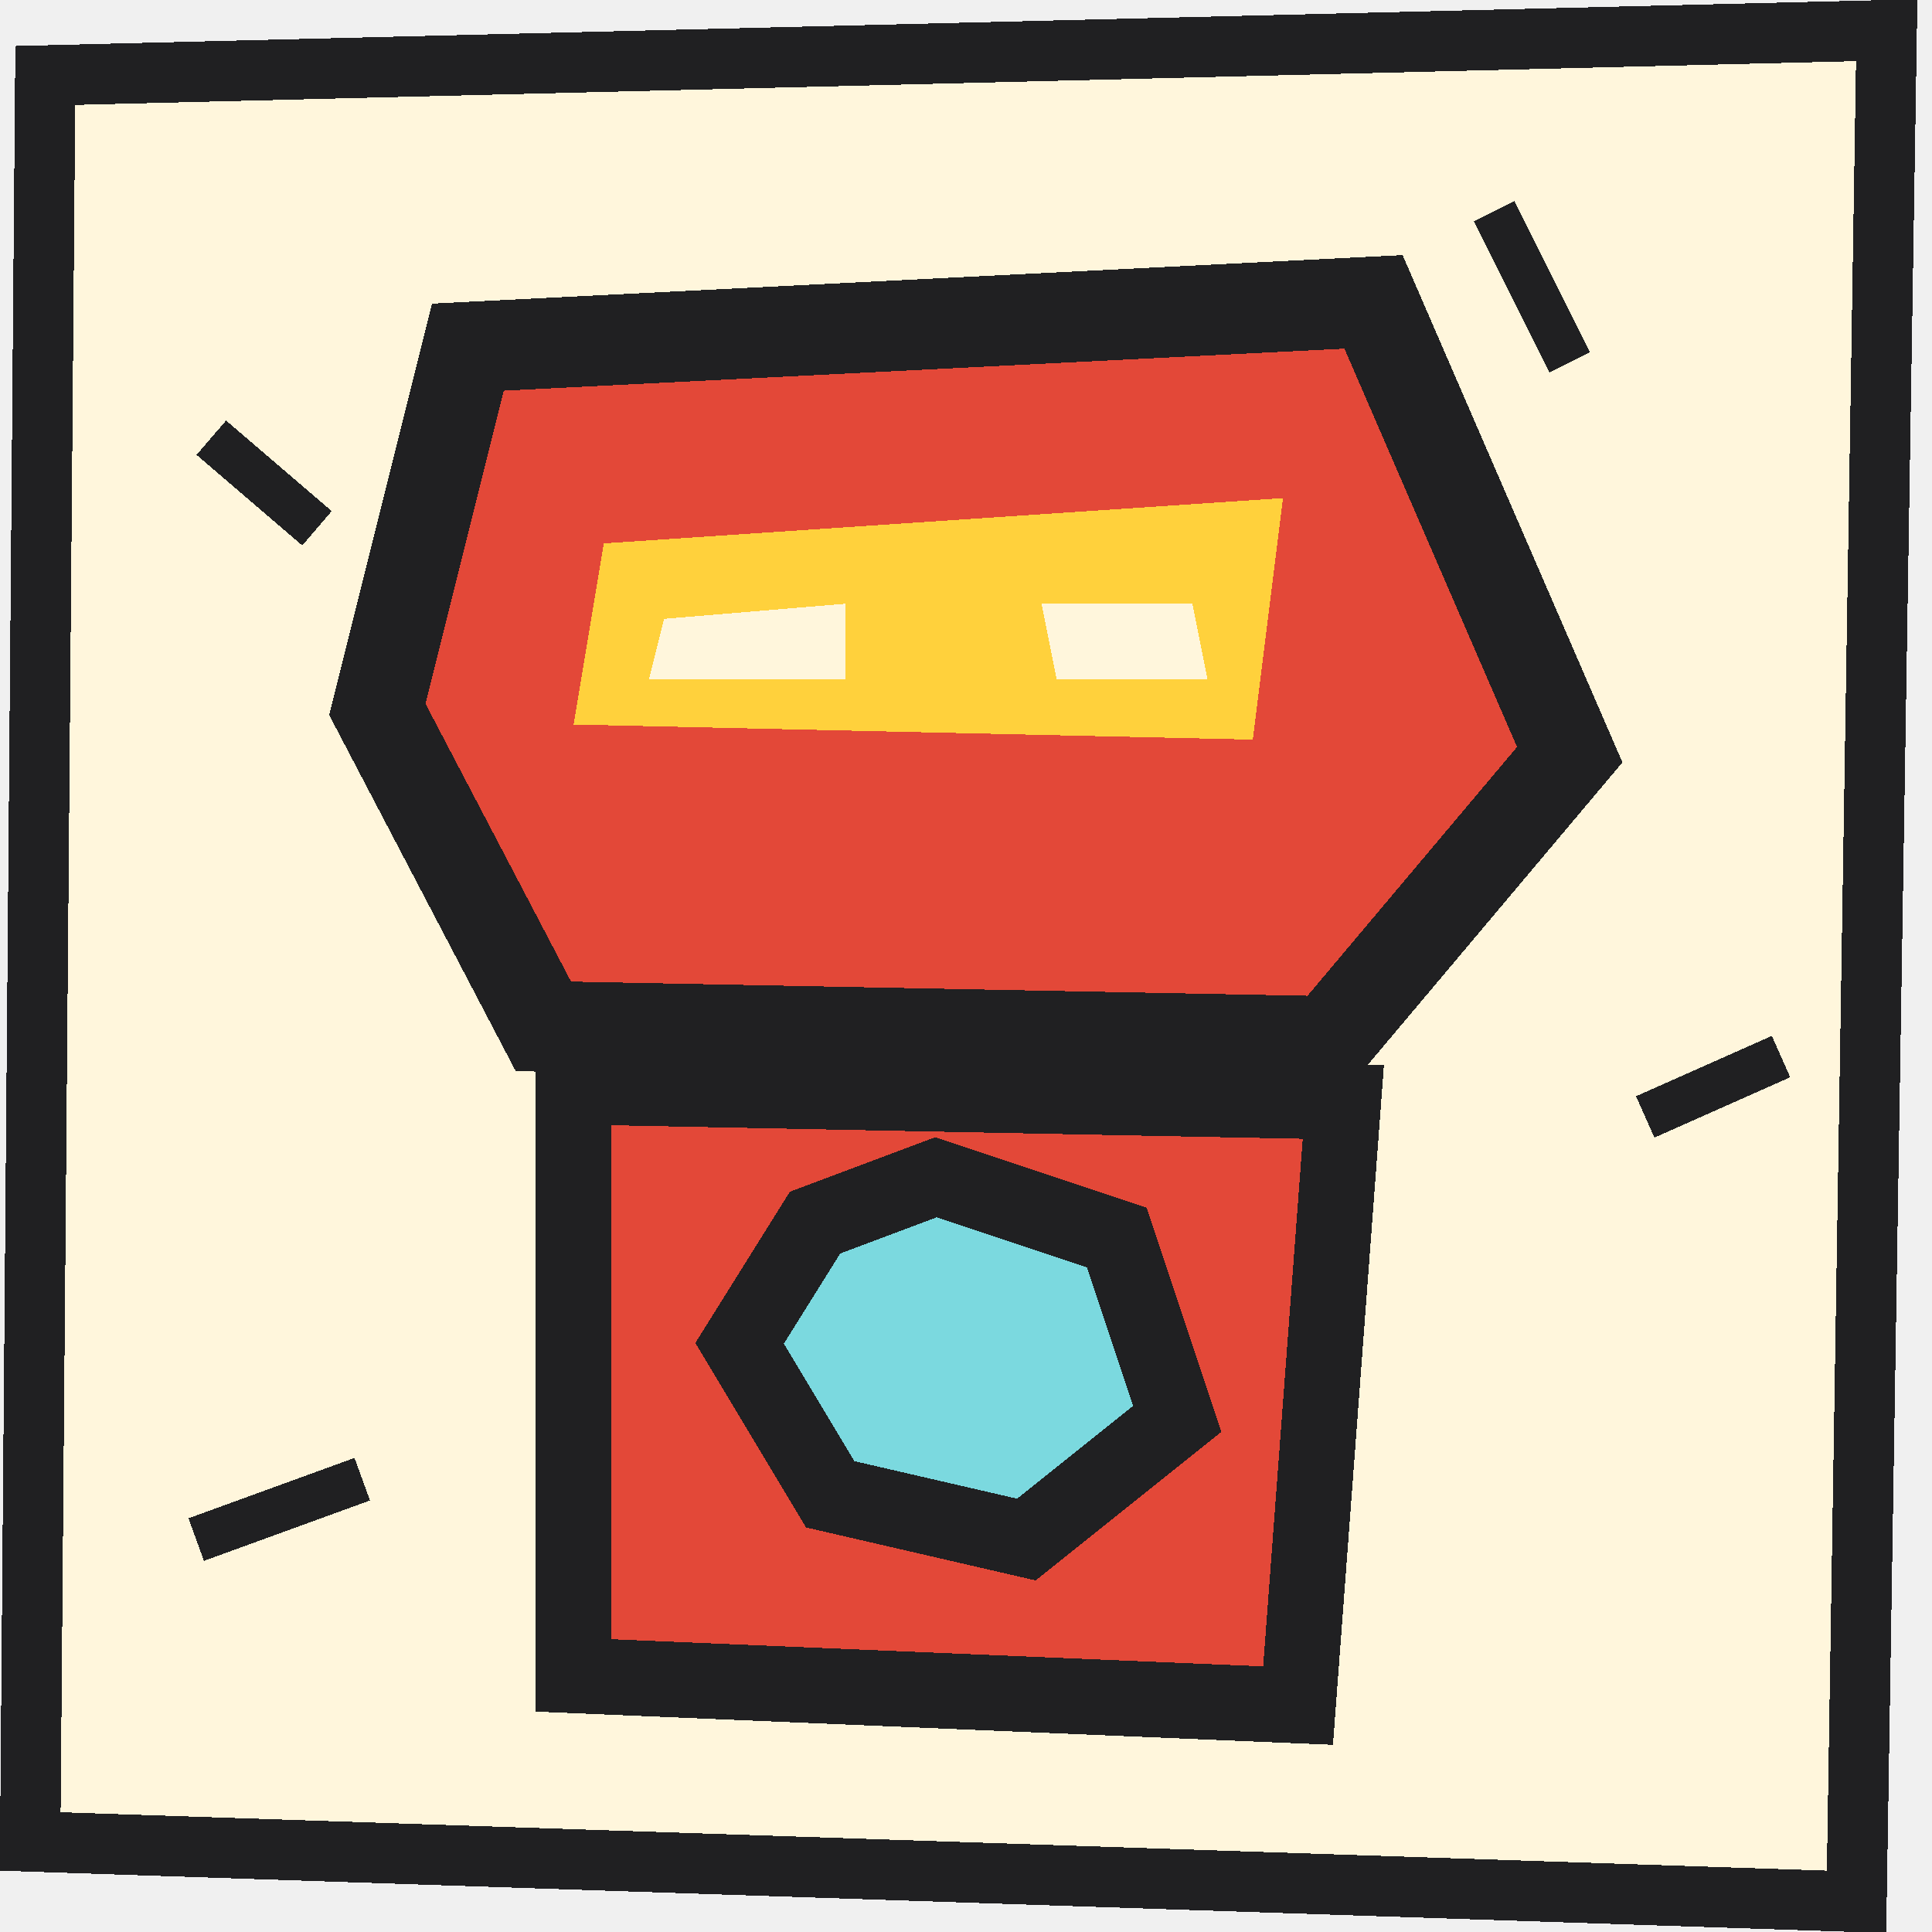
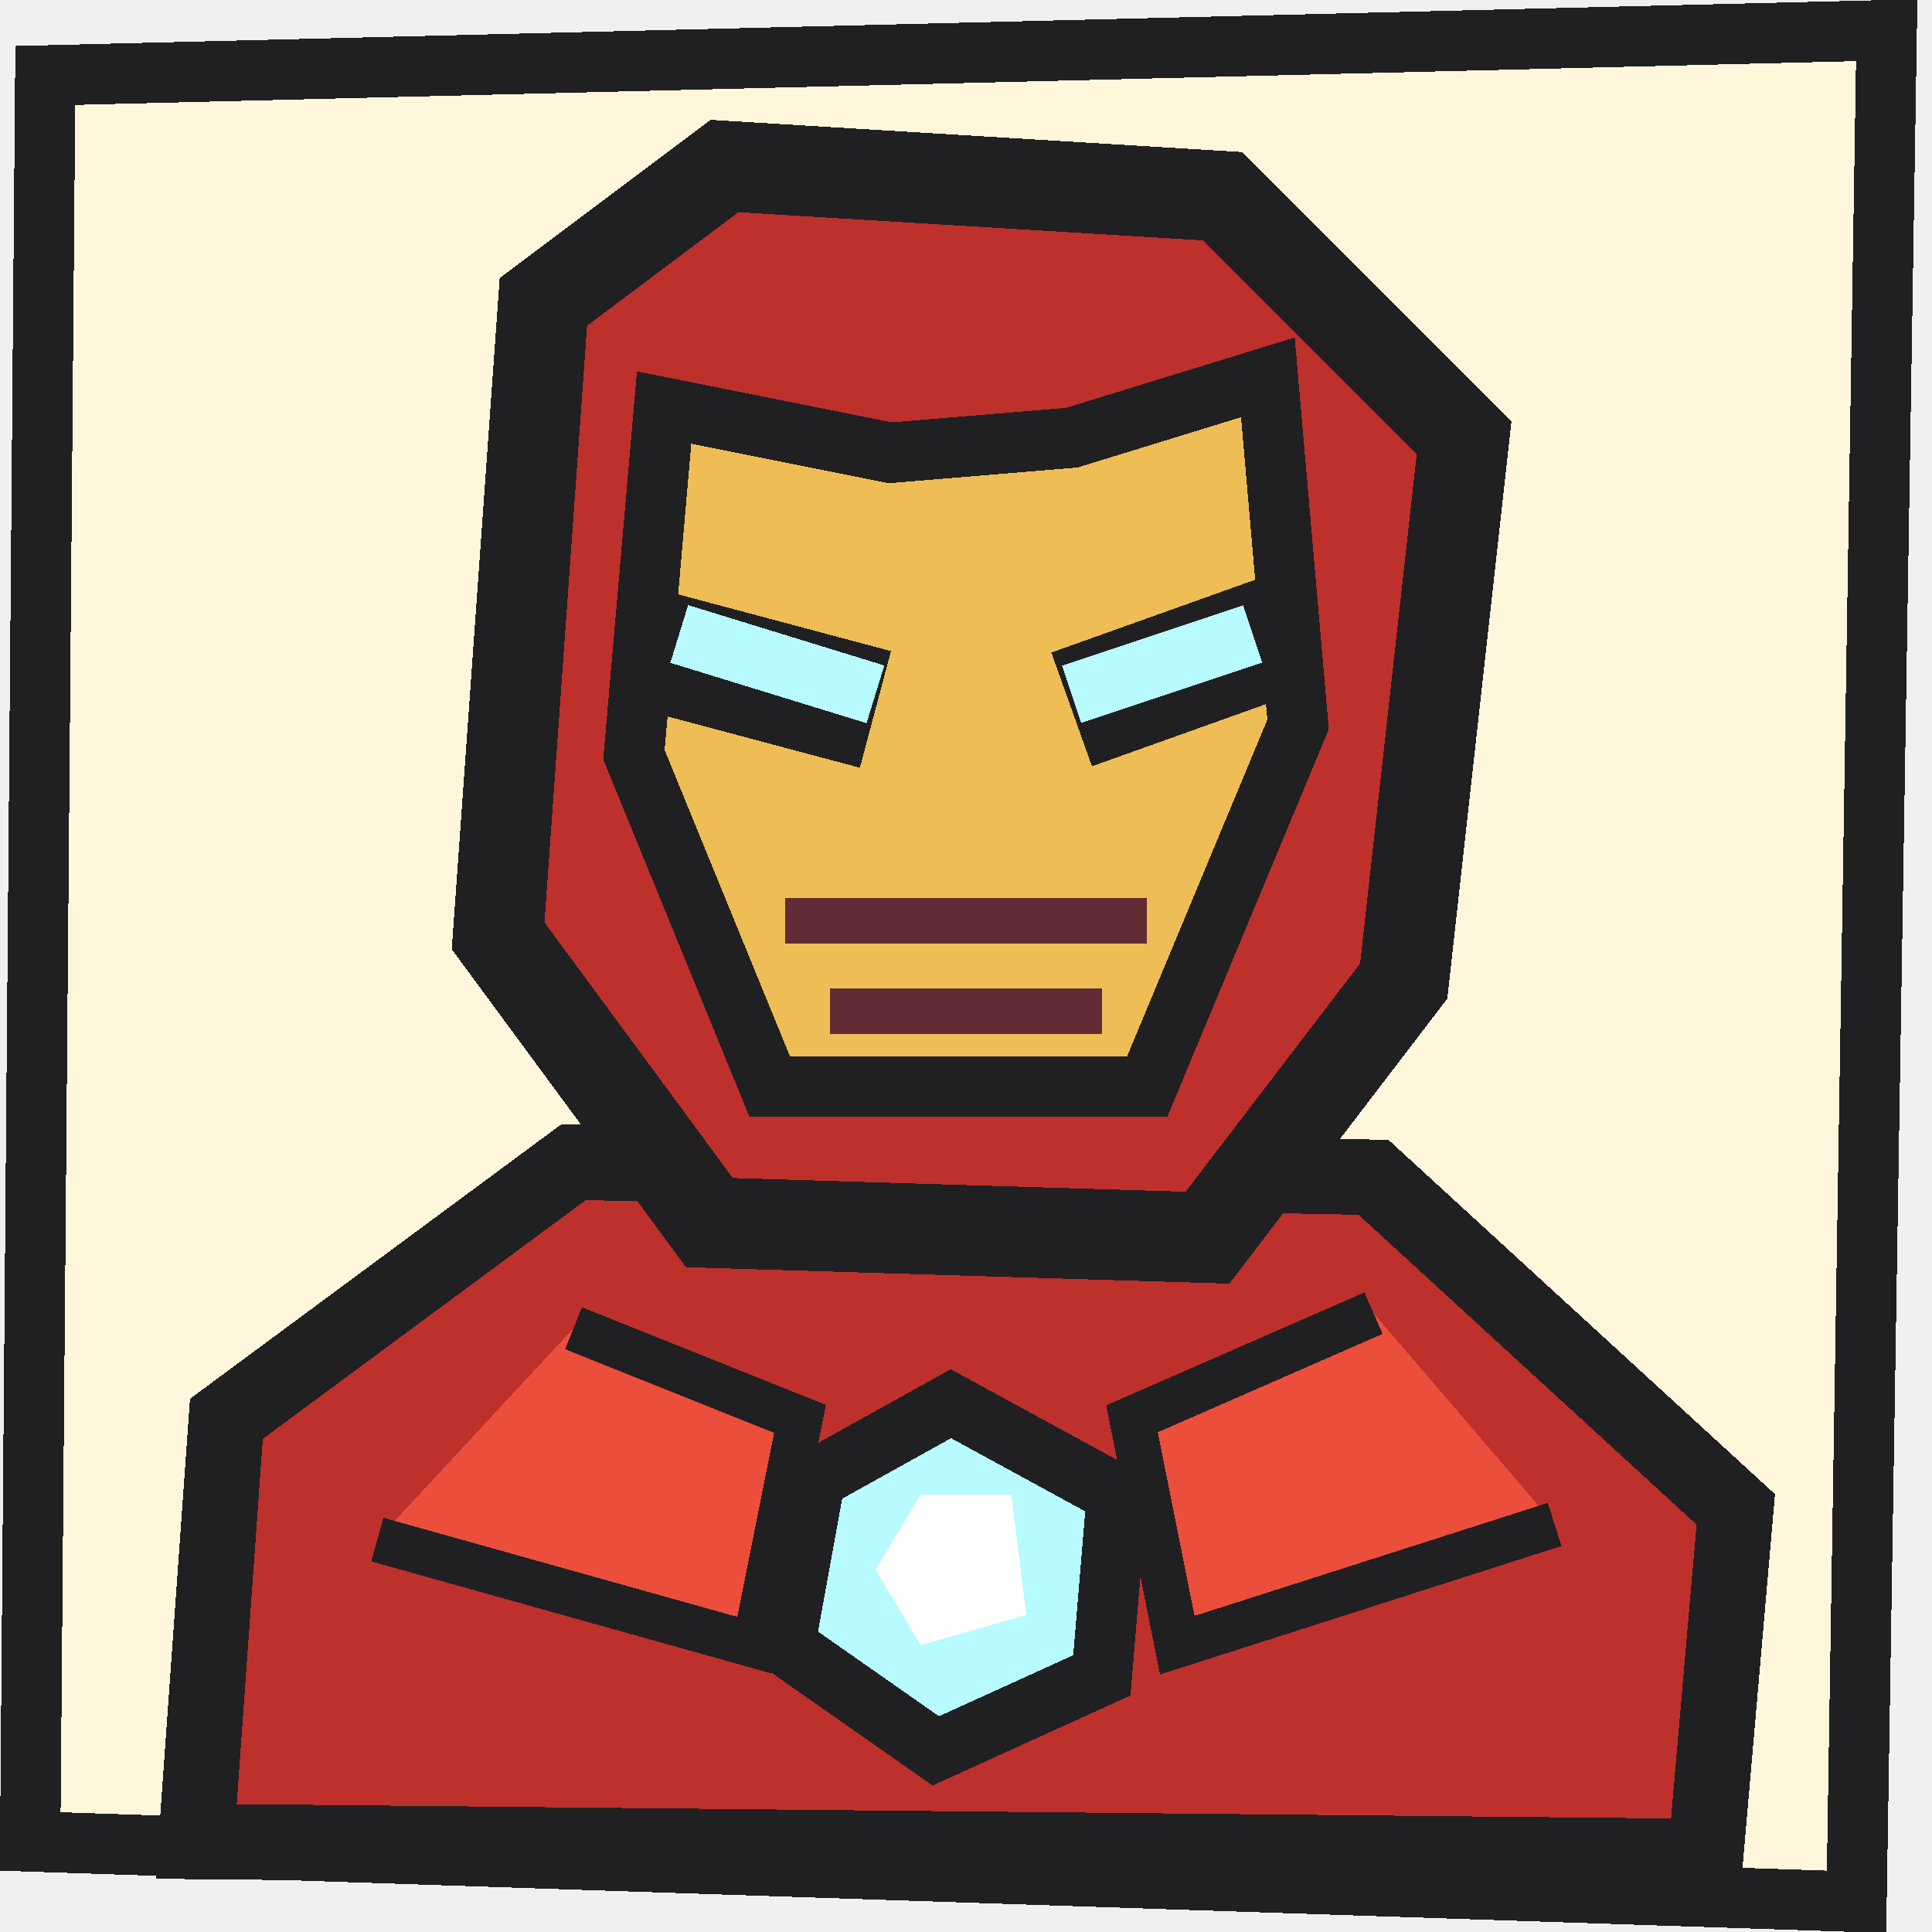
<svg xmlns="http://www.w3.org/2000/svg" width="128" height="128" viewBox="0 0 128 128" shape-rendering="crispEdges">
  <path d="M3 5L125 2 123 126 2 122Z" fill="#fff6dc" stroke="#202022" stroke-width="4" />
-   <path d="M31 23L91 20 104 50 88 69 36 68 25 47Z" fill="#e34838" stroke="#202022" stroke-width="6" />
-   <path d="M40 36L85 33 83 49 38 48Z" fill="#ffd13c" />
-   <path d="M44 41L56 40 56 45 43 45M69 40L79 40 80 45 70 45" fill="#fff6dc" />
-   <path d="M38 72L89 73 86 113 38 111Z" fill="#e34838" stroke="#202022" stroke-width="5" />
-   <path d="M62 78L74 82 78 94 68 102 55 99 49 89 54 81Z" fill="#7bd9df" stroke="#202022" stroke-width="5" />
-   <path d="M14 29L21 35M99 14L104 24M109 74L118 70M13 102L24 98" stroke="#202022" stroke-width="3" fill="none" />
+   <path d="M15 94L38 77 91 78 115 100 113 123 13 122Z" fill="#bd302c" stroke="#202022" stroke-width="5" />
+   <path d="M36 20L48 11 81 13 97 29 93 65 80 82 47 81 33 62Z" fill="#bd302c" stroke="#202022" stroke-width="6" />
+   <path d="M44 27L59 30 71 29 84 25 86 48 76 72 51 72 42 50Z" fill="#eebd55" stroke="#202022" stroke-width="4" />
+   <path d="M43 43L58 47M71 47L85 42" stroke="#202022" stroke-width="8" />
+   <path d="M45 42L58 46M71 46L83 42" stroke="#b7faff" stroke-width="4" />
+   <path d="M52 61L76 61M55 67L73 67" stroke="#622c35" stroke-width="3" />
+   <path d="M38 88L53 94 50 109 25 102M91 87L75 94 78 109 103 101" fill="#eb4f3c" stroke="#202022" stroke-width="3" />
+   <path d="M63 93L74 99 73 111 62 116 52 109 54 98Z" fill="#b7faff" stroke="#202022" stroke-width="4" />
+   <path d="M61 99L67 99 68 107 61 109 58 104Z" fill="#ffffff" />
</svg>
